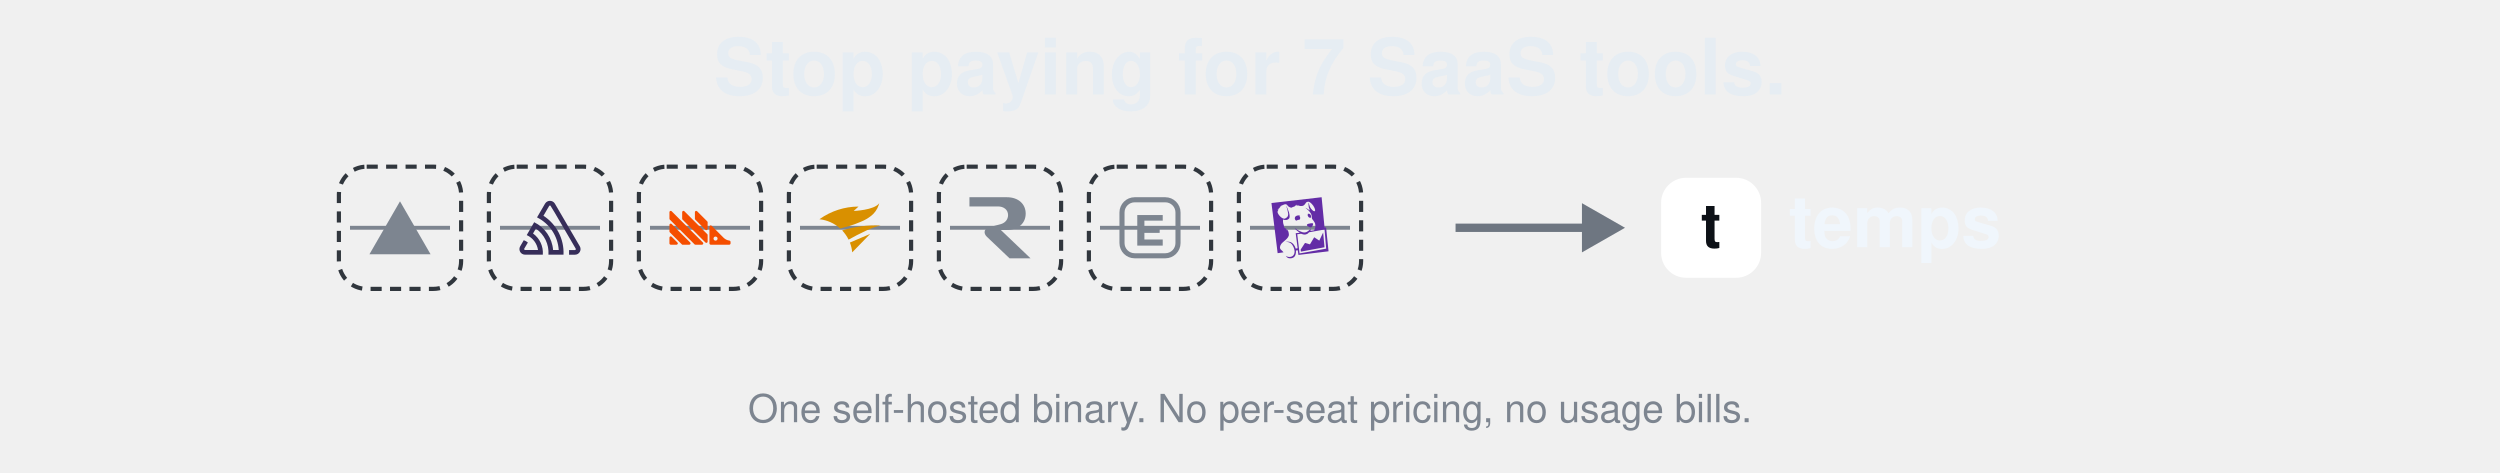
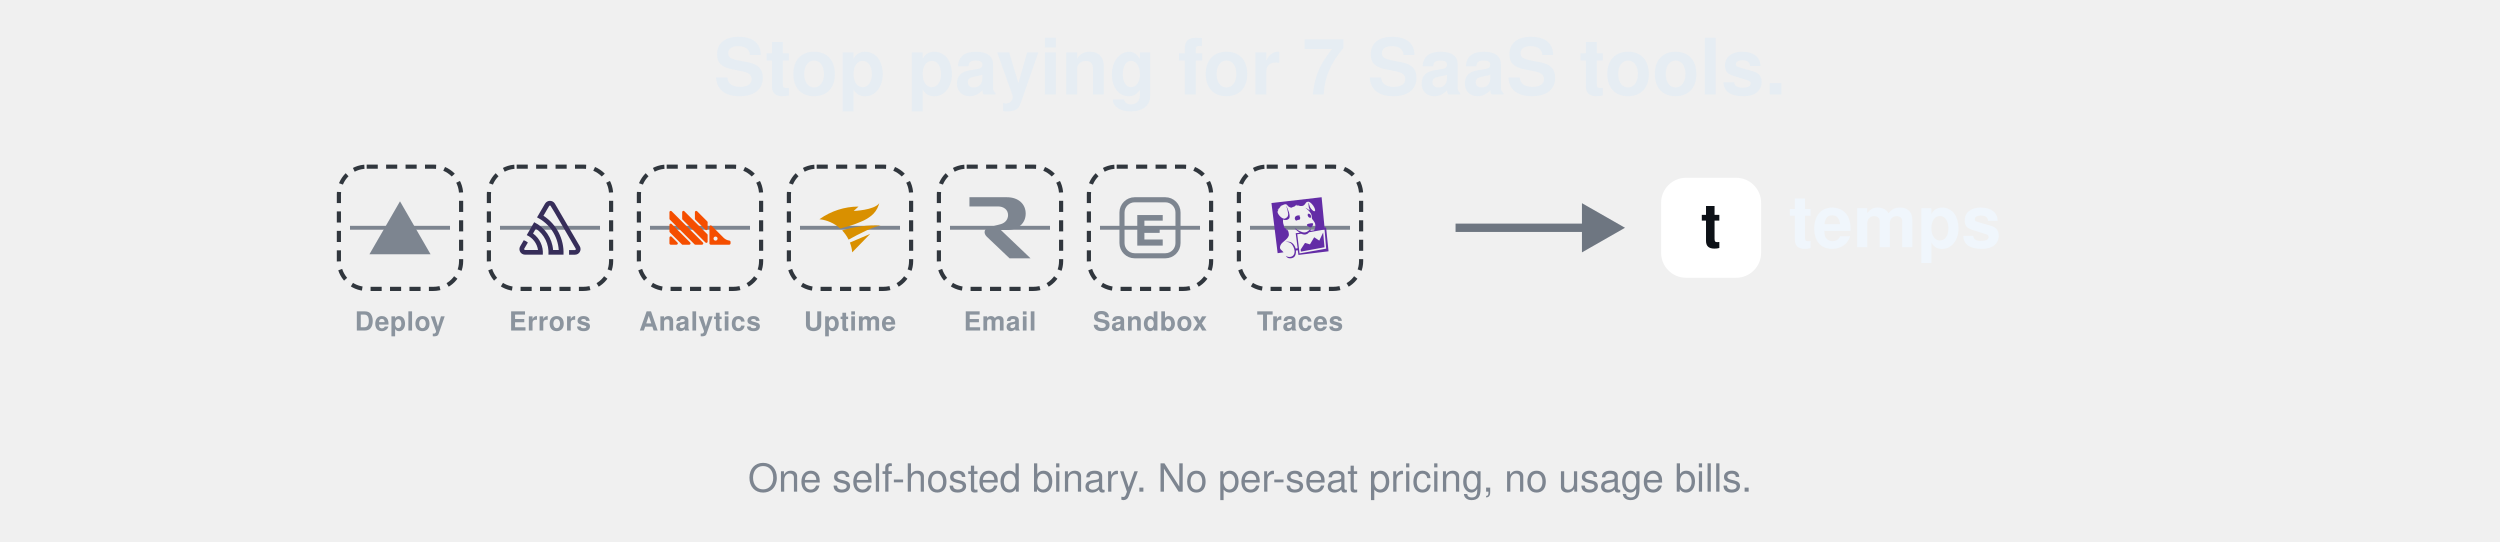
- <svg xmlns="http://www.w3.org/2000/svg" width="900" height="170" viewBox="0 0 900 170" font-family="-apple-system, BlinkMacSystemFont, 'Segoe UI', Helvetica, Arial, sans-serif">
+ <svg xmlns="http://www.w3.org/2000/svg" width="900" height="195" viewBox="0 0 900 195" font-family="-apple-system, BlinkMacSystemFont, 'Segoe UI', Helvetica, Arial, sans-serif">
  <text x="450" y="34" text-anchor="middle" font-size="28" font-weight="800" fill="#e6edf3">Stop paying for 7 SaaS tools.</text>
  <g stroke="#30363d" stroke-dasharray="4 3" fill="none" stroke-width="1.5">
    <rect x="122" y="60" width="44" height="44" rx="10" />
    <rect x="176" y="60" width="44" height="44" rx="10" />
    <rect x="230" y="60" width="44" height="44" rx="10" />
    <rect x="284" y="60" width="44" height="44" rx="10" />
    <rect x="338" y="60" width="44" height="44" rx="10" />
    <rect x="392" y="60" width="44" height="44" rx="10" />
    <rect x="446" y="60" width="44" height="44" rx="10" />
  </g>
  <g stroke="#7d8590" stroke-width="1.4">
    <line x1="126" y1="82" x2="162" y2="82" />
    <line x1="180" y1="82" x2="216" y2="82" />
    <line x1="234" y1="82" x2="270" y2="82" />
    <line x1="288" y1="82" x2="324" y2="82" />
    <line x1="342" y1="82" x2="378" y2="82" />
    <line x1="396" y1="82" x2="432" y2="82" />
    <line x1="450" y1="82" x2="486" y2="82" />
  </g>
  <g transform="translate(133,71) scale(0.9166667)">
    <path fill="#7d8590" d="m12 1.608 12 20.784H0Z" />
  </g>
  <g transform="translate(187,71) scale(0.9166667)">
    <path fill="#362D59" d="M13.91 2.505c-.873-1.448-2.972-1.448-3.844 0L6.904 7.92a15.478 15.478 0 0 1 8.53 12.811h-2.221A13.301 13.301 0 0 0 5.784 9.814l-2.926 5.06a7.65 7.65 0 0 1 4.435 5.848H2.194a.365.365 0 0 1-.298-.534l1.413-2.402a5.16 5.16 0 0 0-1.614-.913L.296 19.275a2.182 2.182 0 0 0 .812 2.999 2.24 2.24 0 0 0 1.086.288h6.983a9.322 9.322 0 0 0-3.845-8.318l1.11-1.922a11.47 11.47 0 0 1 4.95 10.24h5.915a17.242 17.242 0 0 0-7.885-15.28l2.244-3.845a.37.37 0 0 1 .504-.13c.255.14 9.75 16.708 9.928 16.9a.365.365 0 0 1-.327.543h-2.287c.029.612.029 1.223 0 1.831h2.297a2.206 2.206 0 0 0 1.922-3.31z" />
  </g>
  <g transform="translate(241,71) scale(0.9166667)">
    <path fill="#F54E00" d="M9.854 14.5 5 9.647.854 5.5A.5.5 0 0 0 0 5.854V8.44a.5.5 0 0 0 .146.353L5 13.647l.147.146L9.854 18.5l.146.147v-.049c.065.03.134.049.207.049h2.586a.5.5 0 0 0 .353-.854L9.854 14.5zm0-5-4-4a.487.487 0 0 0-.409-.144.515.515 0 0 0-.356.21.493.493 0 0 0-.089.288V8.44a.5.5 0 0 0 .147.353l9 9a.5.5 0 0 0 .853-.354v-2.585a.5.5 0 0 0-.146-.354l-5-5zm1-4a.5.5 0 0 0-.854.354V8.44a.5.5 0 0 0 .147.353l4 4a.5.5 0 0 0 .853-.354V9.854a.5.5 0 0 0-.146-.354l-4-4zm12.647 11.515a3.863 3.863 0 0 1-2.232-1.1l-4.708-4.707a.5.5 0 0 0-.854.354v6.585a.5.5 0 0 0 .5.5H23.5a.5.5 0 0 0 .5-.5v-.6c0-.276-.225-.497-.499-.532zm-5.394.032a.8.8 0 1 1 0-1.6.8.8 0 0 1 0 1.6zM.854 15.5a.5.5 0 0 0-.854.354v2.293a.5.5 0 0 0 .5.5h2.293c.222 0 .39-.135.462-.309a.493.493 0 0 0-.109-.545L.854 15.501zM5 14.647.854 10.5a.5.5 0 0 0-.854.353v2.586a.5.5 0 0 0 .146.353L4.854 18.5l.146.147h2.793a.5.5 0 0 0 .353-.854L5 14.647z" />
  </g>
  <g transform="translate(295,71) scale(0.9166667)">
    <path fill="#D99000" d="M11.96 17.804l7.959-3.396-7.049 7.241c-.124-1.315-.432-2.61-.91-3.844v-.001zM24 11.118c-5.101-.236-10.208.414-15.087 1.92 1.024 1.073 1.881 2.292 2.535 3.621 4.042-2.25 9.646-5.123 12.552-5.531v-.015.005zm-12.574.275l.207-.06c1.538-.459 3.049-1.015 4.523-1.656 1.492-.585 2.896-1.38 4.159-2.367 1.345-1.069 2.355-2.499 2.915-4.122.12-.267.211-.549.267-.837-2.024 2.76-10.041 3.048-10.041 3.048l1.89-1.734C9.84 3.684 4.47 5.424 0 8.645c3.03.322 5.877 1.596 8.139 3.634 1.086-.336 2.196-.576 3.286-.879v-.006l.001-.001z" />
  </g>
  <g transform="translate(349,71) scale(0.9166667)">
    <path fill="#7d8590" d="M14.679 0c4.648 0 7.413 2.765 7.413 6.434s-2.765 6.434-7.413 6.434H12.33L24 24h-8.245l-8.88-8.44c-.636-.588-.93-1.273-.93-1.86 0-.831.587-1.565 1.713-1.883l4.574-1.224c1.737-.465 2.936-1.81 2.936-3.572 0-2.153-1.761-3.4-3.939-3.4H0V0z" />
  </g>
  <g transform="translate(403,71) scale(0.9166667)">
    <rect x="1" y="1" width="22" height="22" rx="5" fill="none" stroke="#7d8590" stroke-width="2" />
    <path fill="#7d8590" d="M7 7h10v2.2H9.8v2.6h6v2.2h-6v2.6H17V19H7z" />
  </g>
  <g transform="translate(457,71) scale(0.9166667)">
    <path fill="#632CA6" d="M19.57 17.04l-1.997-1.316-1.665 2.782-1.937-.567-1.706 2.604.087.82 9.274-1.71-.538-5.794zm-8.649-2.498l1.488-.204c.241.108.409.15.697.223.45.117.97.23 1.741-.16.18-.088.553-.43.704-.625l6.096-1.106.622 7.527-10.444 1.882zm11.325-2.712l-.602.115L20.488 0 .789 2.285l2.427 19.693 2.306-.334c-.184-.263-.471-.581-.96-.989-.68-.564-.44-1.522-.039-2.127.53-1.022 3.26-2.322 3.106-3.956-.056-.594-.15-1.368-.702-1.898-.02.22.017.432.017.432s-.227-.289-.34-.683c-.112-.15-.2-.199-.319-.4-.085.233-.073.503-.073.503s-.186-.437-.216-.807c-.11.166-.137.48-.137.48s-.241-.69-.186-1.062c-.11-.323-.436-.965-.343-2.424.6.421 1.924.321 2.44-.439.171-.251.288-.939-.086-2.293-.24-.868-.835-2.16-1.066-2.651l-.028.02c.122.395.374 1.223.47 1.625.293 1.218.372 1.642.234 2.204-.116.488-.397.808-1.107 1.165-.71.358-1.653-.514-1.713-.562-.69-.55-1.224-1.447-1.284-1.883-.062-.477.275-.763.445-1.153-.243.07-.514.192-.514.192s.323-.334.722-.624c.165-.109.262-.178.436-.323a9.762 9.762 0 0 0-.456.003s.42-.227.855-.392c-.318-.014-.623-.003-.623-.003s.937-.419 1.678-.727c.509-.208 1.006-.147 1.286.257.367.53.752.817 1.569.996.501-.223.653-.337 1.284-.509.554-.61.99-.688.99-.688s-.216.198-.274.51c.314-.249.66-.455.66-.455s-.134.164-.259.426l.03.043c.366-.22.797-.394.797-.394s-.123.156-.268.358c.277-.002.838.012 1.056.037 1.285.028 1.552-1.374 2.045-1.55.618-.22.894-.353 1.947.68.903.888 1.609 2.477 1.259 2.833-.294.295-.874-.115-1.516-.916a3.466 3.466 0 0 1-.716-1.562 1.533 1.533 0 0 0-.497-.85s.23.51.23.96c0 .246.03 1.165.424 1.68-.039.076-.057.374-.1.43-.458-.554-1.443-.95-1.604-1.067.544.445 1.793 1.468 2.273 2.449.453.927.186 1.777.416 1.997.065.063.976 1.197 1.15 1.767.306.994.019 2.038-.381 2.685l-1.117.174c-.163-.045-.273-.068-.42-.153.08-.143.241-.5.243-.572l-.063-.111c-.348.492-.93.97-1.414 1.245-.633.359-1.363.304-1.838.156-1.348-.415-2.623-1.327-2.93-1.566 0 0-.01.191.048.234.34.383 1.119 1.077 1.872 1.56l-1.605.177.759 5.908c-.337.048-.39.071-.757.124-.325-1.147-.946-1.895-1.624-2.332-.599-.384-1.424-.47-2.214-.314l-.05.059a2.851 2.851 0 0 1 1.863.444c.654.413 1.181 1.481 1.375 2.124.248.822.42 1.7-.248 2.632-.476.662-1.864 1.028-2.986.237.3.481.705.876 1.25.95.809.11 1.577-.03 2.106-.574.452-.464.69-1.434.628-2.456l.714-.104.258 1.834 11.827-1.424zM15.05 6.848c-.034.075-.085.125-.007.37l.004.014.013.032.032.073c.14.287.295.558.552.696.067-.011.136-.019.207-.023.242-.01.395.028.492.08.009-.048.01-.119.005-.222-.018-.364.072-.982-.626-1.308-.264-.122-.634-.084-.757.068a.302.302 0 0 1 .058.013c.186.066.06.13.027.207m1.958 3.392c-.092-.05-.52-.03-.821.005-.574.068-1.193.267-1.328.372-.247.191-.135.523.047.66.511.382.96.638 1.432.575.29-.038.546-.497.728-.914.124-.288.124-.598-.058-.698m-5.077-2.942c.162-.154-.805-.355-1.556.156-.554.378-.571 1.187-.041 1.646.053.046.096.078.137.104a4.77 4.77 0 0 1 1.396-.412c.113-.125.243-.345.21-.745-.044-.542-.455-.456-.146-.749" />
  </g>
+   <g font-size="9.5" font-weight="600" fill="#8b949e" letter-spacing="0.2">
+     <text x="144" y="119" text-anchor="middle">Deploy</text>
+     <text x="198" y="119" text-anchor="middle">Errors</text>
+     <text x="252" y="119" text-anchor="middle">Analytics</text>
+     <text x="306" y="119" text-anchor="middle">Uptime</text>
+     <text x="360" y="119" text-anchor="middle">Email</text>
+     <text x="414" y="119" text-anchor="middle">Sandbox</text>
+     <text x="468" y="119" text-anchor="middle">Traces</text>
+   </g>
  <g stroke="#6e7681" fill="#6e7681">
    <line x1="524" y1="82" x2="570" y2="82" stroke-width="3" />
    <polygon points="570,74 584,82 570,90" />
  </g>
  <rect x="598" y="64" width="36" height="36" rx="9" fill="#ffffff" />
  <text x="616" y="89" text-anchor="middle" font-size="22" font-weight="800" fill="#0d1117">t</text>
  <text x="644" y="89" font-size="26" font-weight="800" fill="#f0f6fc">temps</text>
-   <text x="450" y="152" text-anchor="middle" font-size="14" fill="#7d8590">One self-hosted binary. No per-seat pricing, no usage bills.</text>
+   <text x="450" y="177" text-anchor="middle" font-size="14" fill="#7d8590">One self-hosted binary. No per-seat pricing, no usage bills.</text>
</svg>
